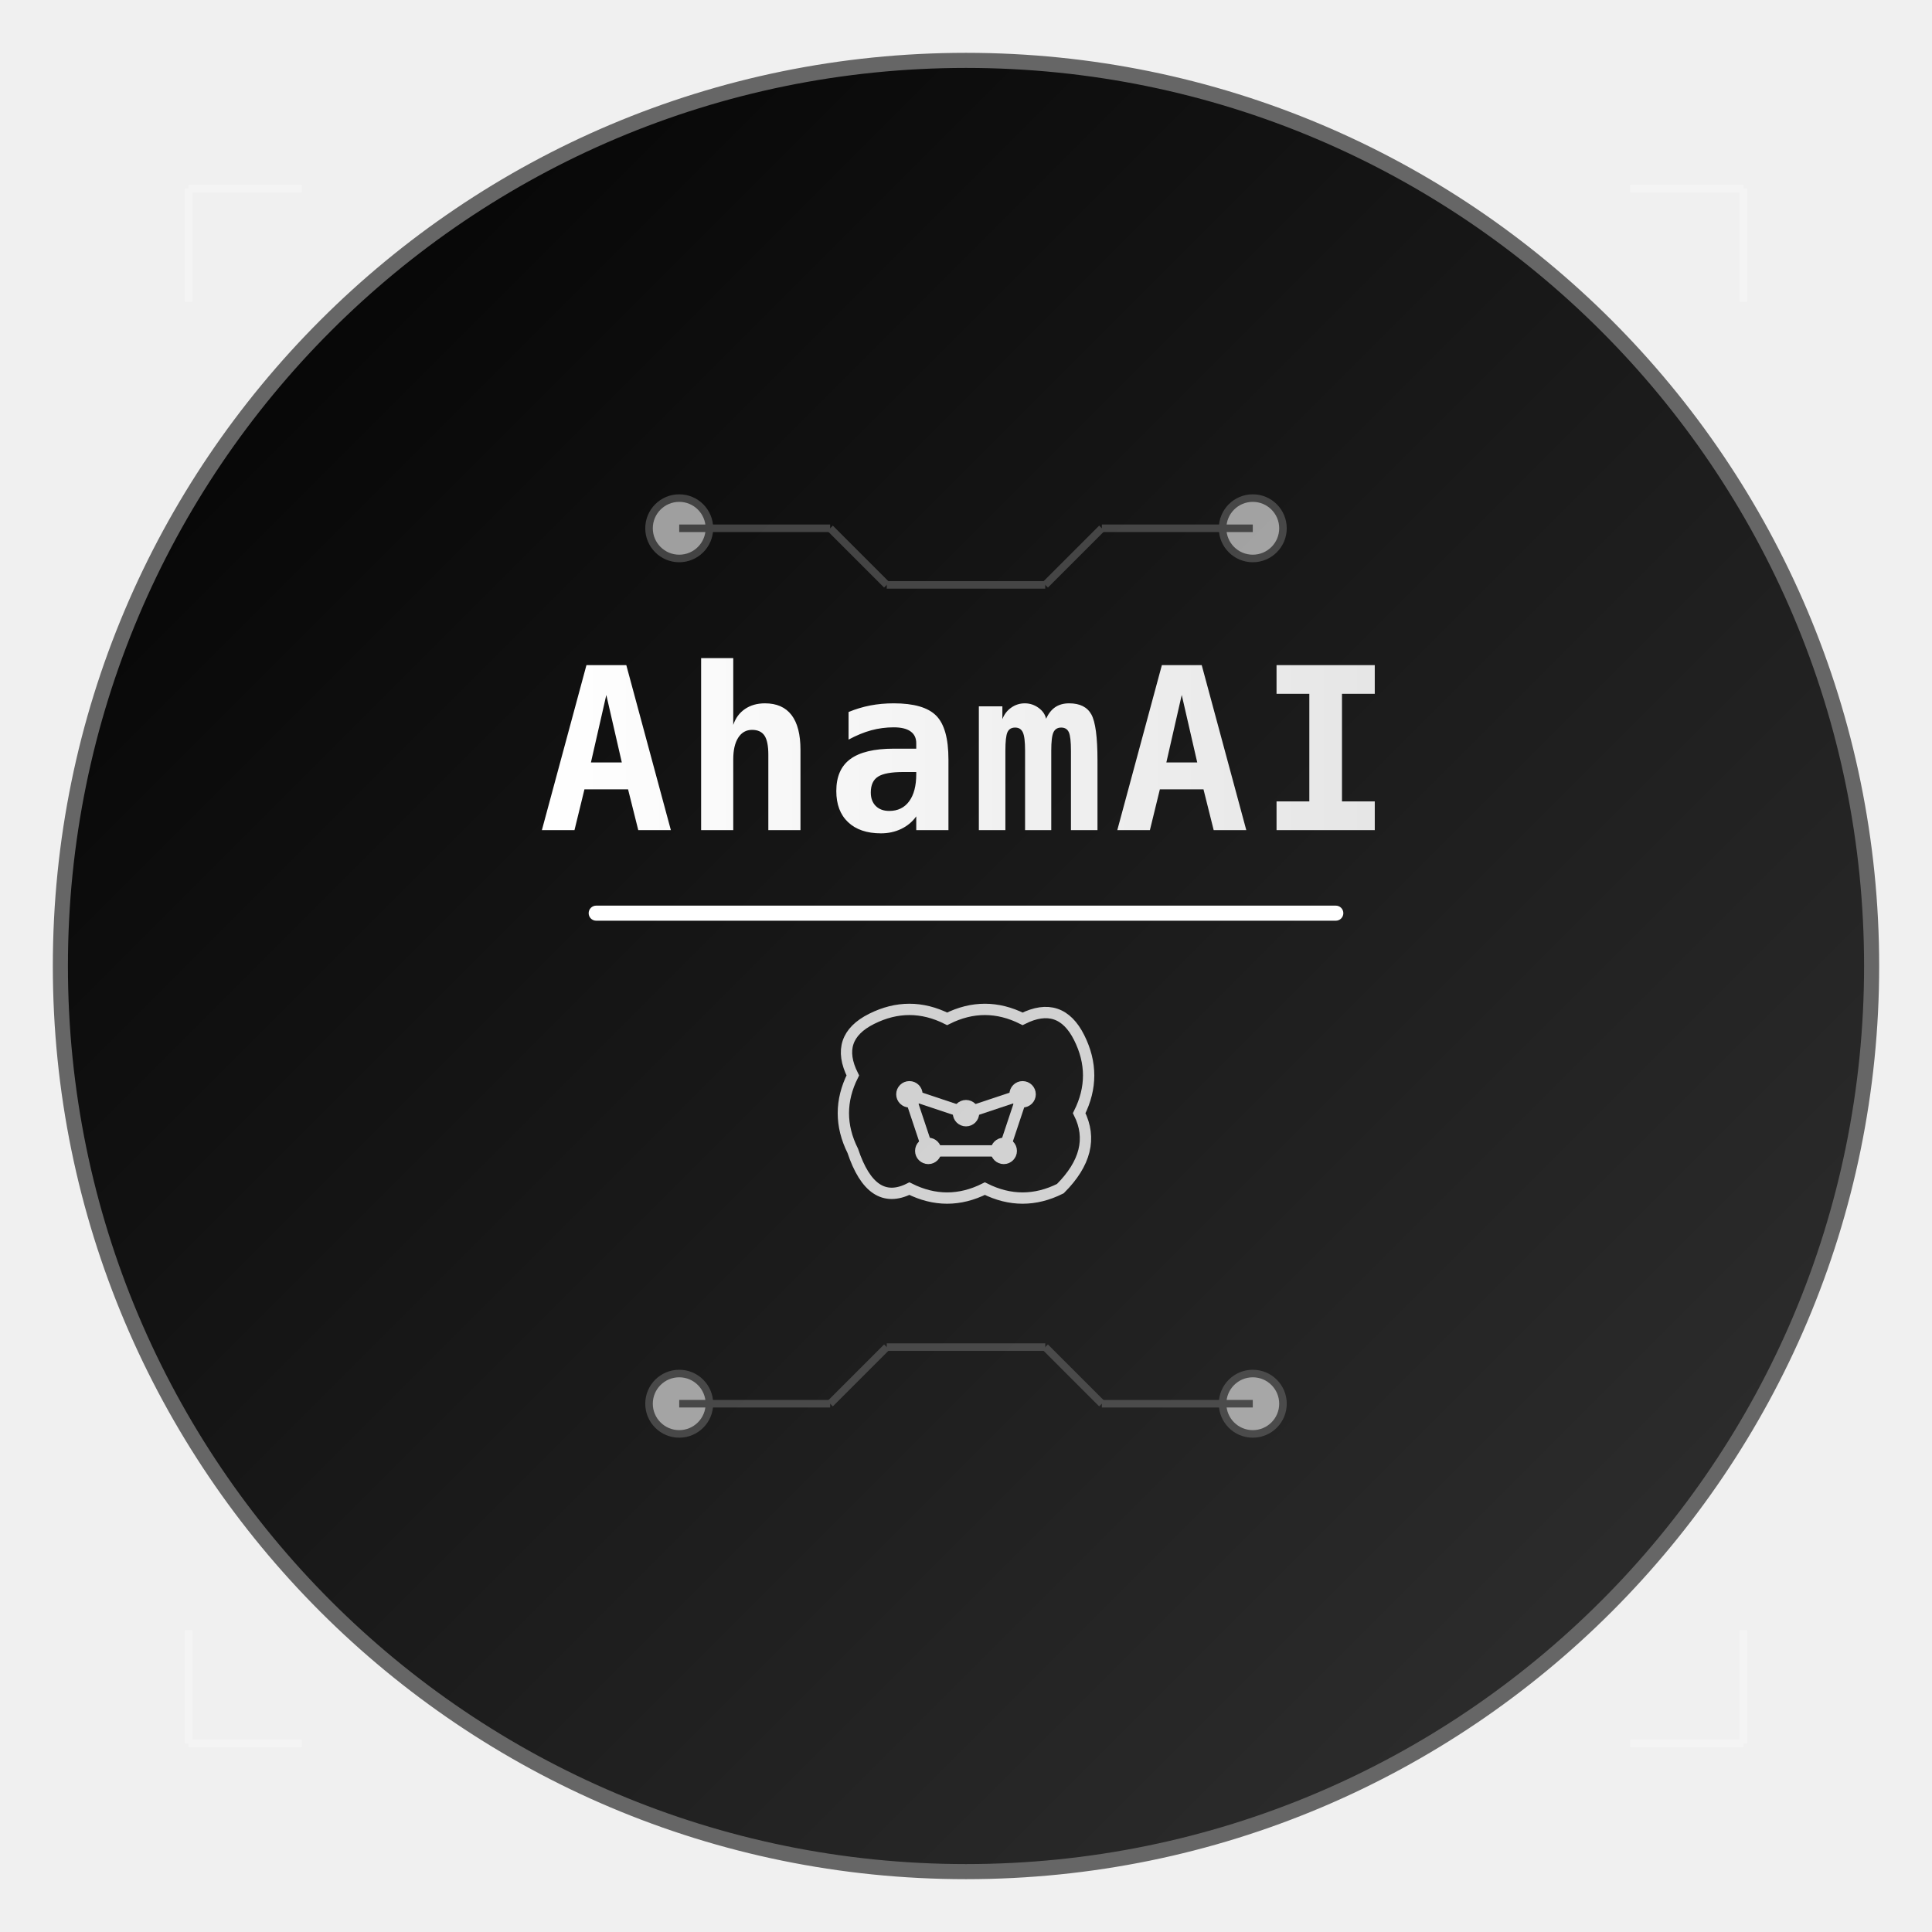
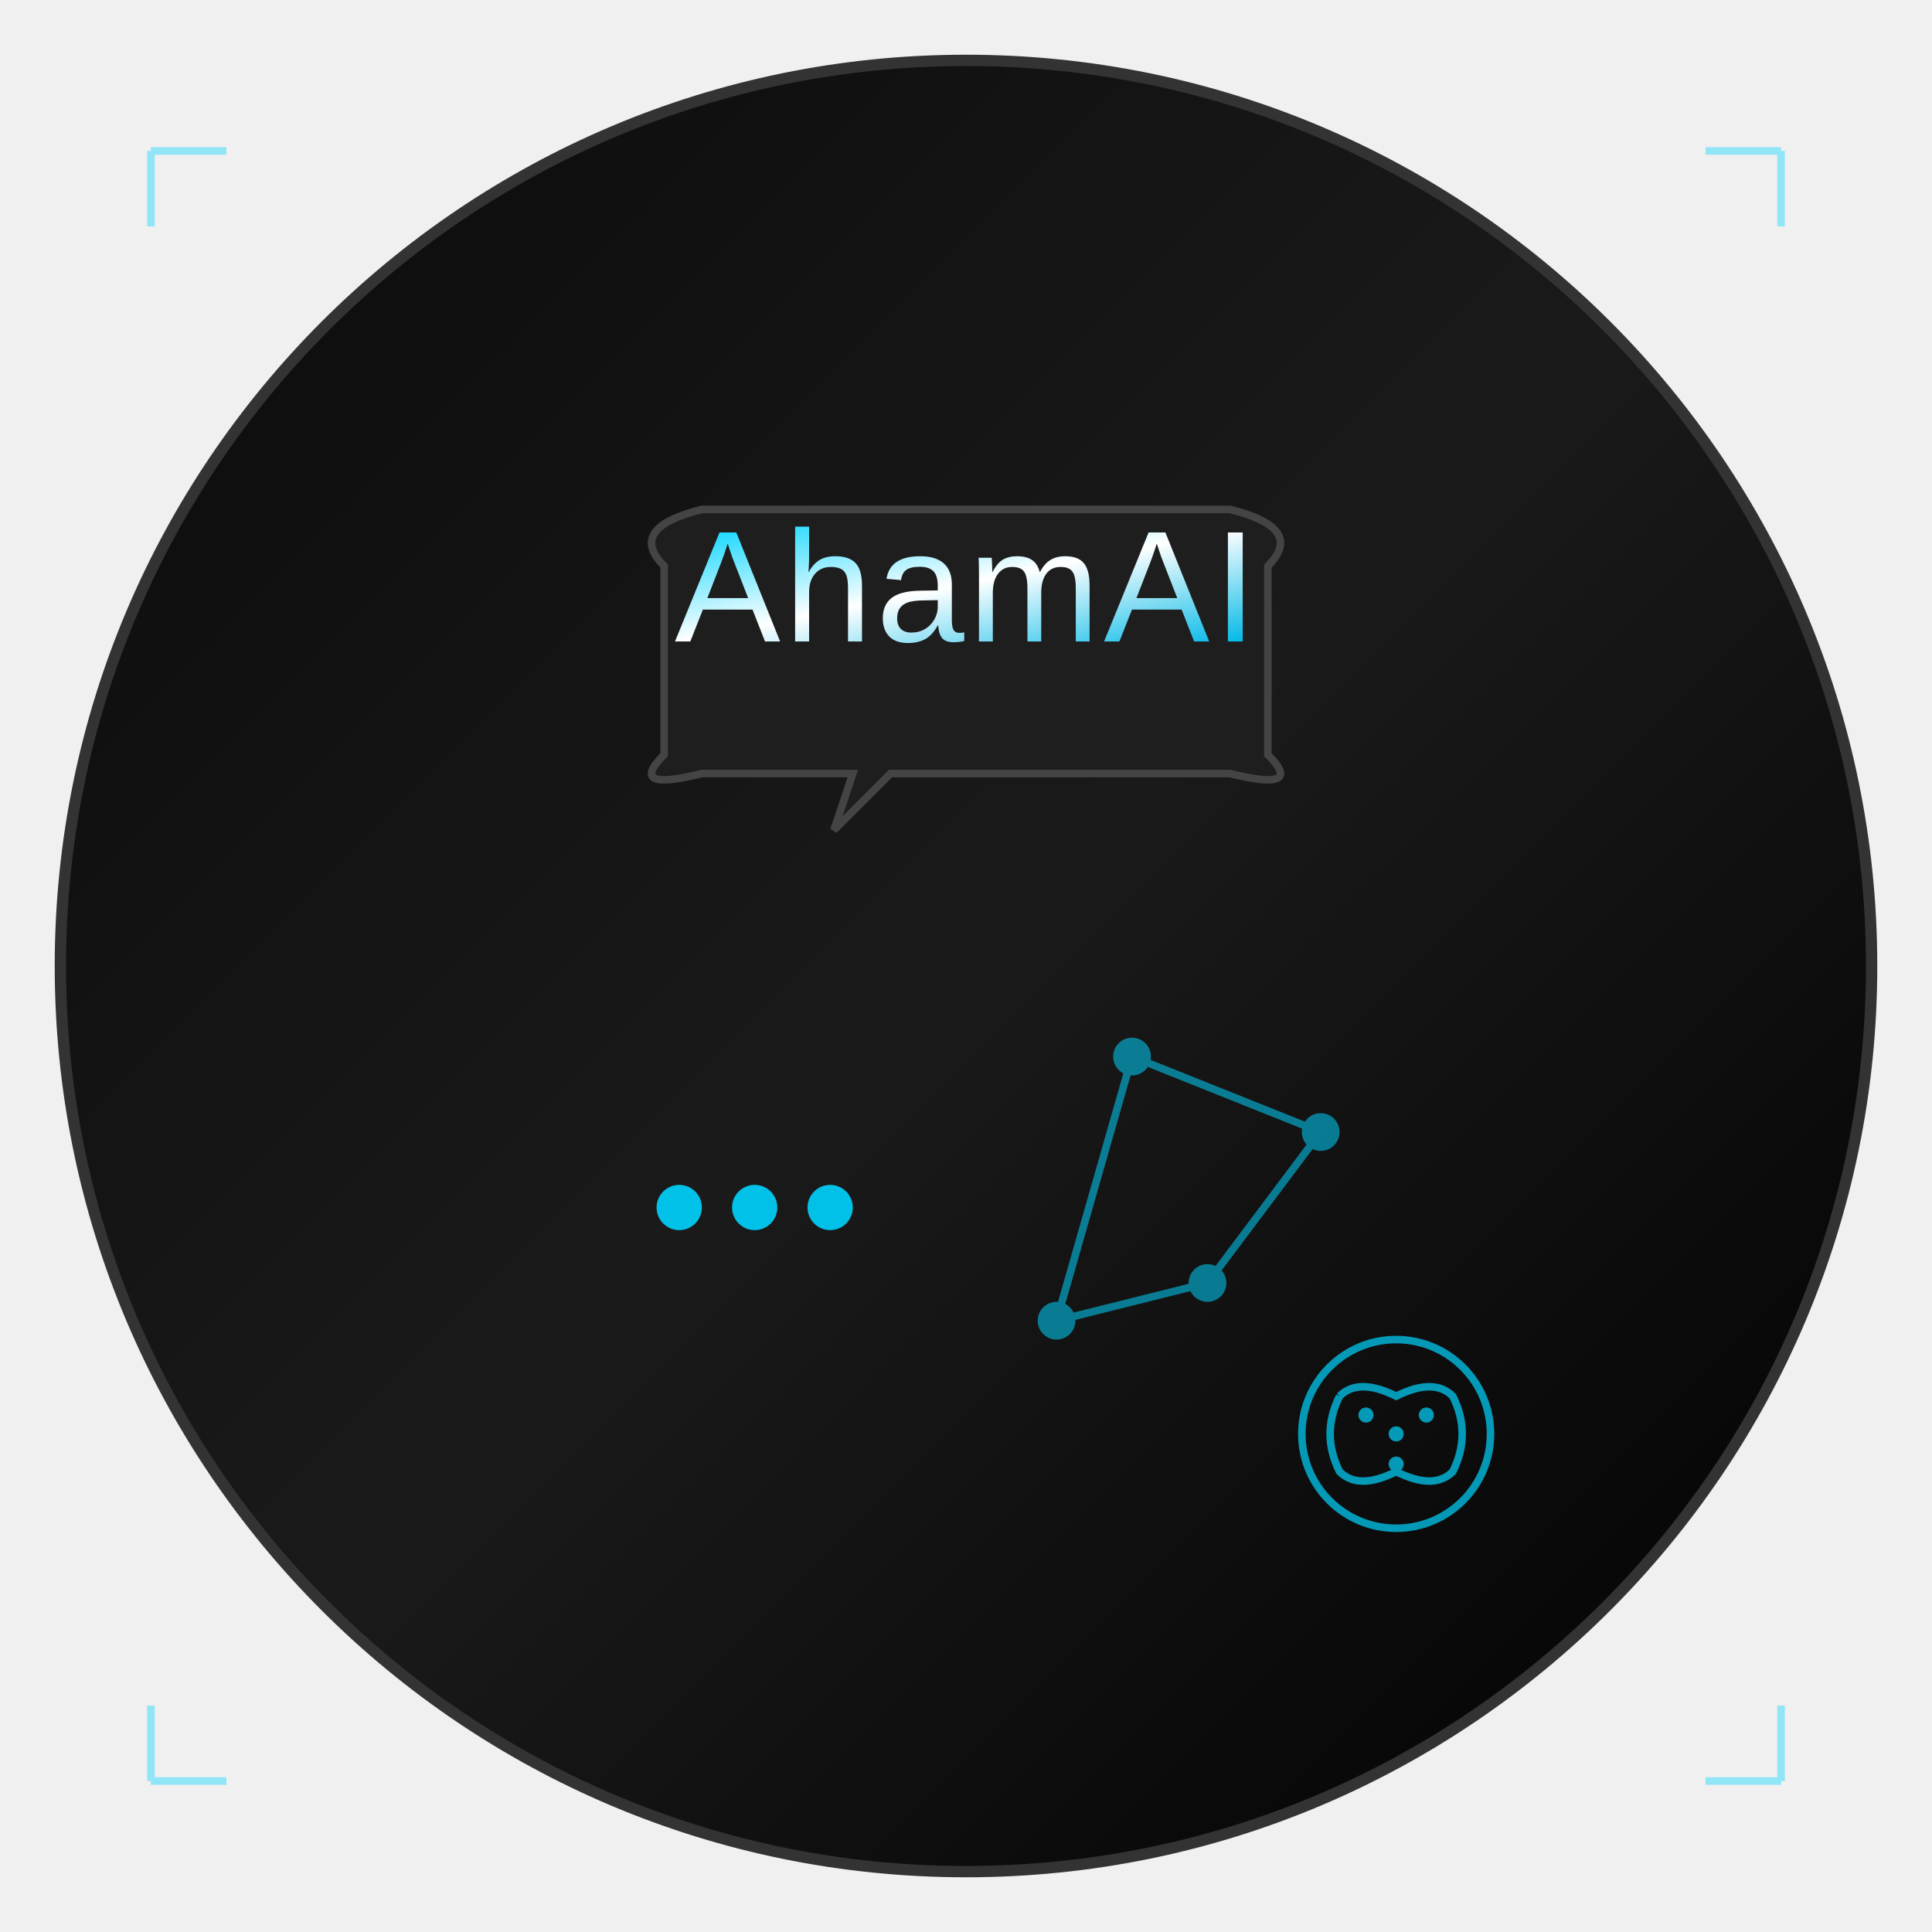
<svg xmlns="http://www.w3.org/2000/svg" width="512" height="512" viewBox="0 0 512 512">
  <defs>
    <linearGradient id="bgGradient" x1="0%" y1="0%" x2="100%" y2="100%">
-       <stop offset="0%" style="stop-color:#000000;stop-opacity:1" />
-       <stop offset="100%" style="stop-color:#333333;stop-opacity:1" />
+       <stop offset="0%" style="stop-color:#0A0A0A;stop-opacity:1" />
+       <stop offset="50%" style="stop-color:#1A1A1A;stop-opacity:1" />
+       <stop offset="100%" style="stop-color:#000000;stop-opacity:1" />
    </linearGradient>
-     <linearGradient id="textGradient" x1="0%" y1="0%" x2="100%" y2="0%">
-       <stop offset="0%" style="stop-color:#FFFFFF;stop-opacity:1" />
-       <stop offset="100%" style="stop-color:#E6E6E6;stop-opacity:1" />
+     <linearGradient id="textGradient" x1="0%" y1="0%" x2="100%" y2="100%">
+       <stop offset="0%" style="stop-color:#00D4FF;stop-opacity:1" />
+       <stop offset="50%" style="stop-color:#FFFFFF;stop-opacity:1" />
+       <stop offset="100%" style="stop-color:#00B8E6;stop-opacity:1" />
+     </linearGradient>
+     <linearGradient id="accentGradient" x1="0%" y1="0%" x2="100%" y2="0%">
+       <stop offset="0%" style="stop-color:#00D4FF;stop-opacity:1" />
+       <stop offset="100%" style="stop-color:#00FF88;stop-opacity:1" />
    </linearGradient>
  </defs>
-   <circle cx="256" cy="256" r="240" fill="url(#bgGradient)" stroke="#666666" stroke-width="4" />
-   <text x="256" y="220" font-family="monospace" font-size="60" font-weight="bold" text-anchor="middle" fill="url(#textGradient)" letter-spacing="2px">AhamAI</text>
-   <rect x="156" y="240" width="200" height="4" fill="#FFFFFF" rx="2" />
-   <g stroke="#666666" stroke-width="2" fill="none" opacity="0.6">
-     <circle cx="180" cy="140" r="8" fill="#FFFFFF" />
-     <circle cx="332" cy="140" r="8" fill="#FFFFFF" />
-     <line x1="180" y1="140" x2="220" y2="140" />
-     <line x1="292" y1="140" x2="332" y2="140" />
-     <line x1="220" y1="140" x2="235" y2="155" />
-     <line x1="292" y1="140" x2="277" y2="155" />
-     <line x1="235" y1="155" x2="277" y2="155" />
-     <circle cx="180" cy="372" r="8" fill="#FFFFFF" />
-     <circle cx="332" cy="372" r="8" fill="#FFFFFF" />
-     <line x1="180" y1="372" x2="220" y2="372" />
-     <line x1="292" y1="372" x2="332" y2="372" />
-     <line x1="220" y1="372" x2="235" y2="357" />
-     <line x1="292" y1="372" x2="277" y2="357" />
-     <line x1="235" y1="357" x2="277" y2="357" />
+   <circle cx="256" cy="256" r="240" fill="url(#bgGradient)" stroke="#333333" stroke-width="3" />
+   <g transform="translate(256, 180)">
+     <path d="M-80,-30 Q-90,-40 -70,-45 L70,-45 Q90,-40 80,-30 L80,20 Q90,30 70,25 L-20,25 L-35,40 L-30,25 L-70,25 Q-90,30 -80,20 Z" fill="#1E1E1E" stroke="#444444" stroke-width="2" />
+     <text x="0" y="-10" font-family="Arial, Helvetica, sans-serif" font-size="42" font-weight="300" text-anchor="middle" fill="url(#textGradient)" letter-spacing="1px">AhamAI</text>
  </g>
-   <g transform="translate(256, 300)" stroke="#FFFFFF" stroke-width="3" fill="none" opacity="0.8">
-     <path d="M-30,-15 Q-35,-25 -25,-30 Q-15,-35 -5,-30 Q5,-35 15,-30 Q25,-35 30,-25 Q35,-15 30,-5 Q35,5 25,15 Q15,20 5,15 Q-5,20 -15,15 Q-25,20 -30,5 Q-35,-5 -30,-15 Z" />
-     <circle cx="-15" cy="-10" r="2" fill="#FFFFFF" />
-     <circle cx="0" cy="-5" r="2" fill="#FFFFFF" />
-     <circle cx="15" cy="-10" r="2" fill="#FFFFFF" />
-     <circle cx="-10" cy="5" r="2" fill="#FFFFFF" />
-     <circle cx="10" cy="5" r="2" fill="#FFFFFF" />
-     <line x1="-15" y1="-10" x2="0" y2="-5" />
-     <line x1="0" y1="-5" x2="15" y2="-10" />
-     <line x1="-15" y1="-10" x2="-10" y2="5" />
-     <line x1="15" y1="-10" x2="10" y2="5" />
-     <line x1="-10" y1="5" x2="10" y2="5" />
+   <g opacity="0.9">
+     <circle cx="180" cy="320" r="6" fill="#00D4FF">
+       <animate attributeName="opacity" values="0.3;1;0.3" dur="1.5s" repeatCount="indefinite" begin="0s" />
+     </circle>
+     <circle cx="200" cy="320" r="6" fill="#00D4FF">
+       <animate attributeName="opacity" values="0.3;1;0.3" dur="1.5s" repeatCount="indefinite" begin="0.3s" />
+     </circle>
+     <circle cx="220" cy="320" r="6" fill="#00D4FF">
+       <animate attributeName="opacity" values="0.3;1;0.3" dur="1.5s" repeatCount="indefinite" begin="0.6s" />
+     </circle>
+     <g stroke="#00D4FF" stroke-width="2" fill="none" opacity="0.6">
+       <circle cx="300" cy="280" r="4" fill="#00D4FF" />
+       <circle cx="350" cy="300" r="4" fill="#00D4FF" />
+       <circle cx="320" cy="340" r="4" fill="#00D4FF" />
+       <circle cx="280" cy="350" r="4" fill="#00D4FF" />
+       <line x1="300" y1="280" x2="350" y2="300" />
+       <line x1="350" y1="300" x2="320" y2="340" />
+       <line x1="320" y1="340" x2="280" y2="350" />
+       <line x1="280" y1="350" x2="300" y2="280" />
+     </g>
  </g>
-   <g opacity="0.3">
-     <line x1="50" y1="50" x2="80" y2="50" stroke="#FFFFFF" stroke-width="2" />
-     <line x1="50" y1="50" x2="50" y2="80" stroke="#FFFFFF" stroke-width="2" />
-     <line x1="462" y1="50" x2="432" y2="50" stroke="#FFFFFF" stroke-width="2" />
-     <line x1="462" y1="50" x2="462" y2="80" stroke="#FFFFFF" stroke-width="2" />
-     <line x1="50" y1="462" x2="80" y2="462" stroke="#FFFFFF" stroke-width="2" />
-     <line x1="50" y1="462" x2="50" y2="432" stroke="#FFFFFF" stroke-width="2" />
-     <line x1="462" y1="462" x2="432" y2="462" stroke="#FFFFFF" stroke-width="2" />
-     <line x1="462" y1="462" x2="462" y2="432" stroke="#FFFFFF" stroke-width="2" />
+   <g stroke="url(#accentGradient)" stroke-width="3" opacity="0.8">
+     <line x1="120" y1="100" x2="180" y2="100" />
+     <line x1="330" y1="100" x2="390" y2="100" />
+     <line x1="120" y1="410" x2="180" y2="410" />
+     <line x1="330" y1="410" x2="390" y2="410" />
+   </g>
+   <g transform="translate(370, 380)" opacity="0.7">
+     <circle cx="0" cy="0" r="25" fill="none" stroke="#00D4FF" stroke-width="2" />
+     <path d="M-15,-10 Q-10,-15 0,-10 Q10,-15 15,-10 Q20,0 15,10 Q10,15 0,10 Q-10,15 -15,10 Q-20,0 -15,-10" fill="none" stroke="#00D4FF" stroke-width="2" />
+     <circle cx="-8" cy="-5" r="2" fill="#00D4FF" />
+     <circle cx="0" cy="0" r="2" fill="#00D4FF" />
+     <circle cx="8" cy="-5" r="2" fill="#00D4FF" />
+     <circle cx="0" cy="8" r="2" fill="#00D4FF" />
+   </g>
+   <g stroke="#00D4FF" stroke-width="2" opacity="0.4">
+     <line x1="40" y1="40" x2="60" y2="40" />
+     <line x1="40" y1="40" x2="40" y2="60" />
+     <line x1="472" y1="40" x2="452" y2="40" />
+     <line x1="472" y1="40" x2="472" y2="60" />
+     <line x1="40" y1="472" x2="60" y2="472" />
+     <line x1="40" y1="472" x2="40" y2="452" />
+     <line x1="472" y1="472" x2="452" y2="472" />
+     <line x1="472" y1="472" x2="472" y2="452" />
  </g>
</svg>
